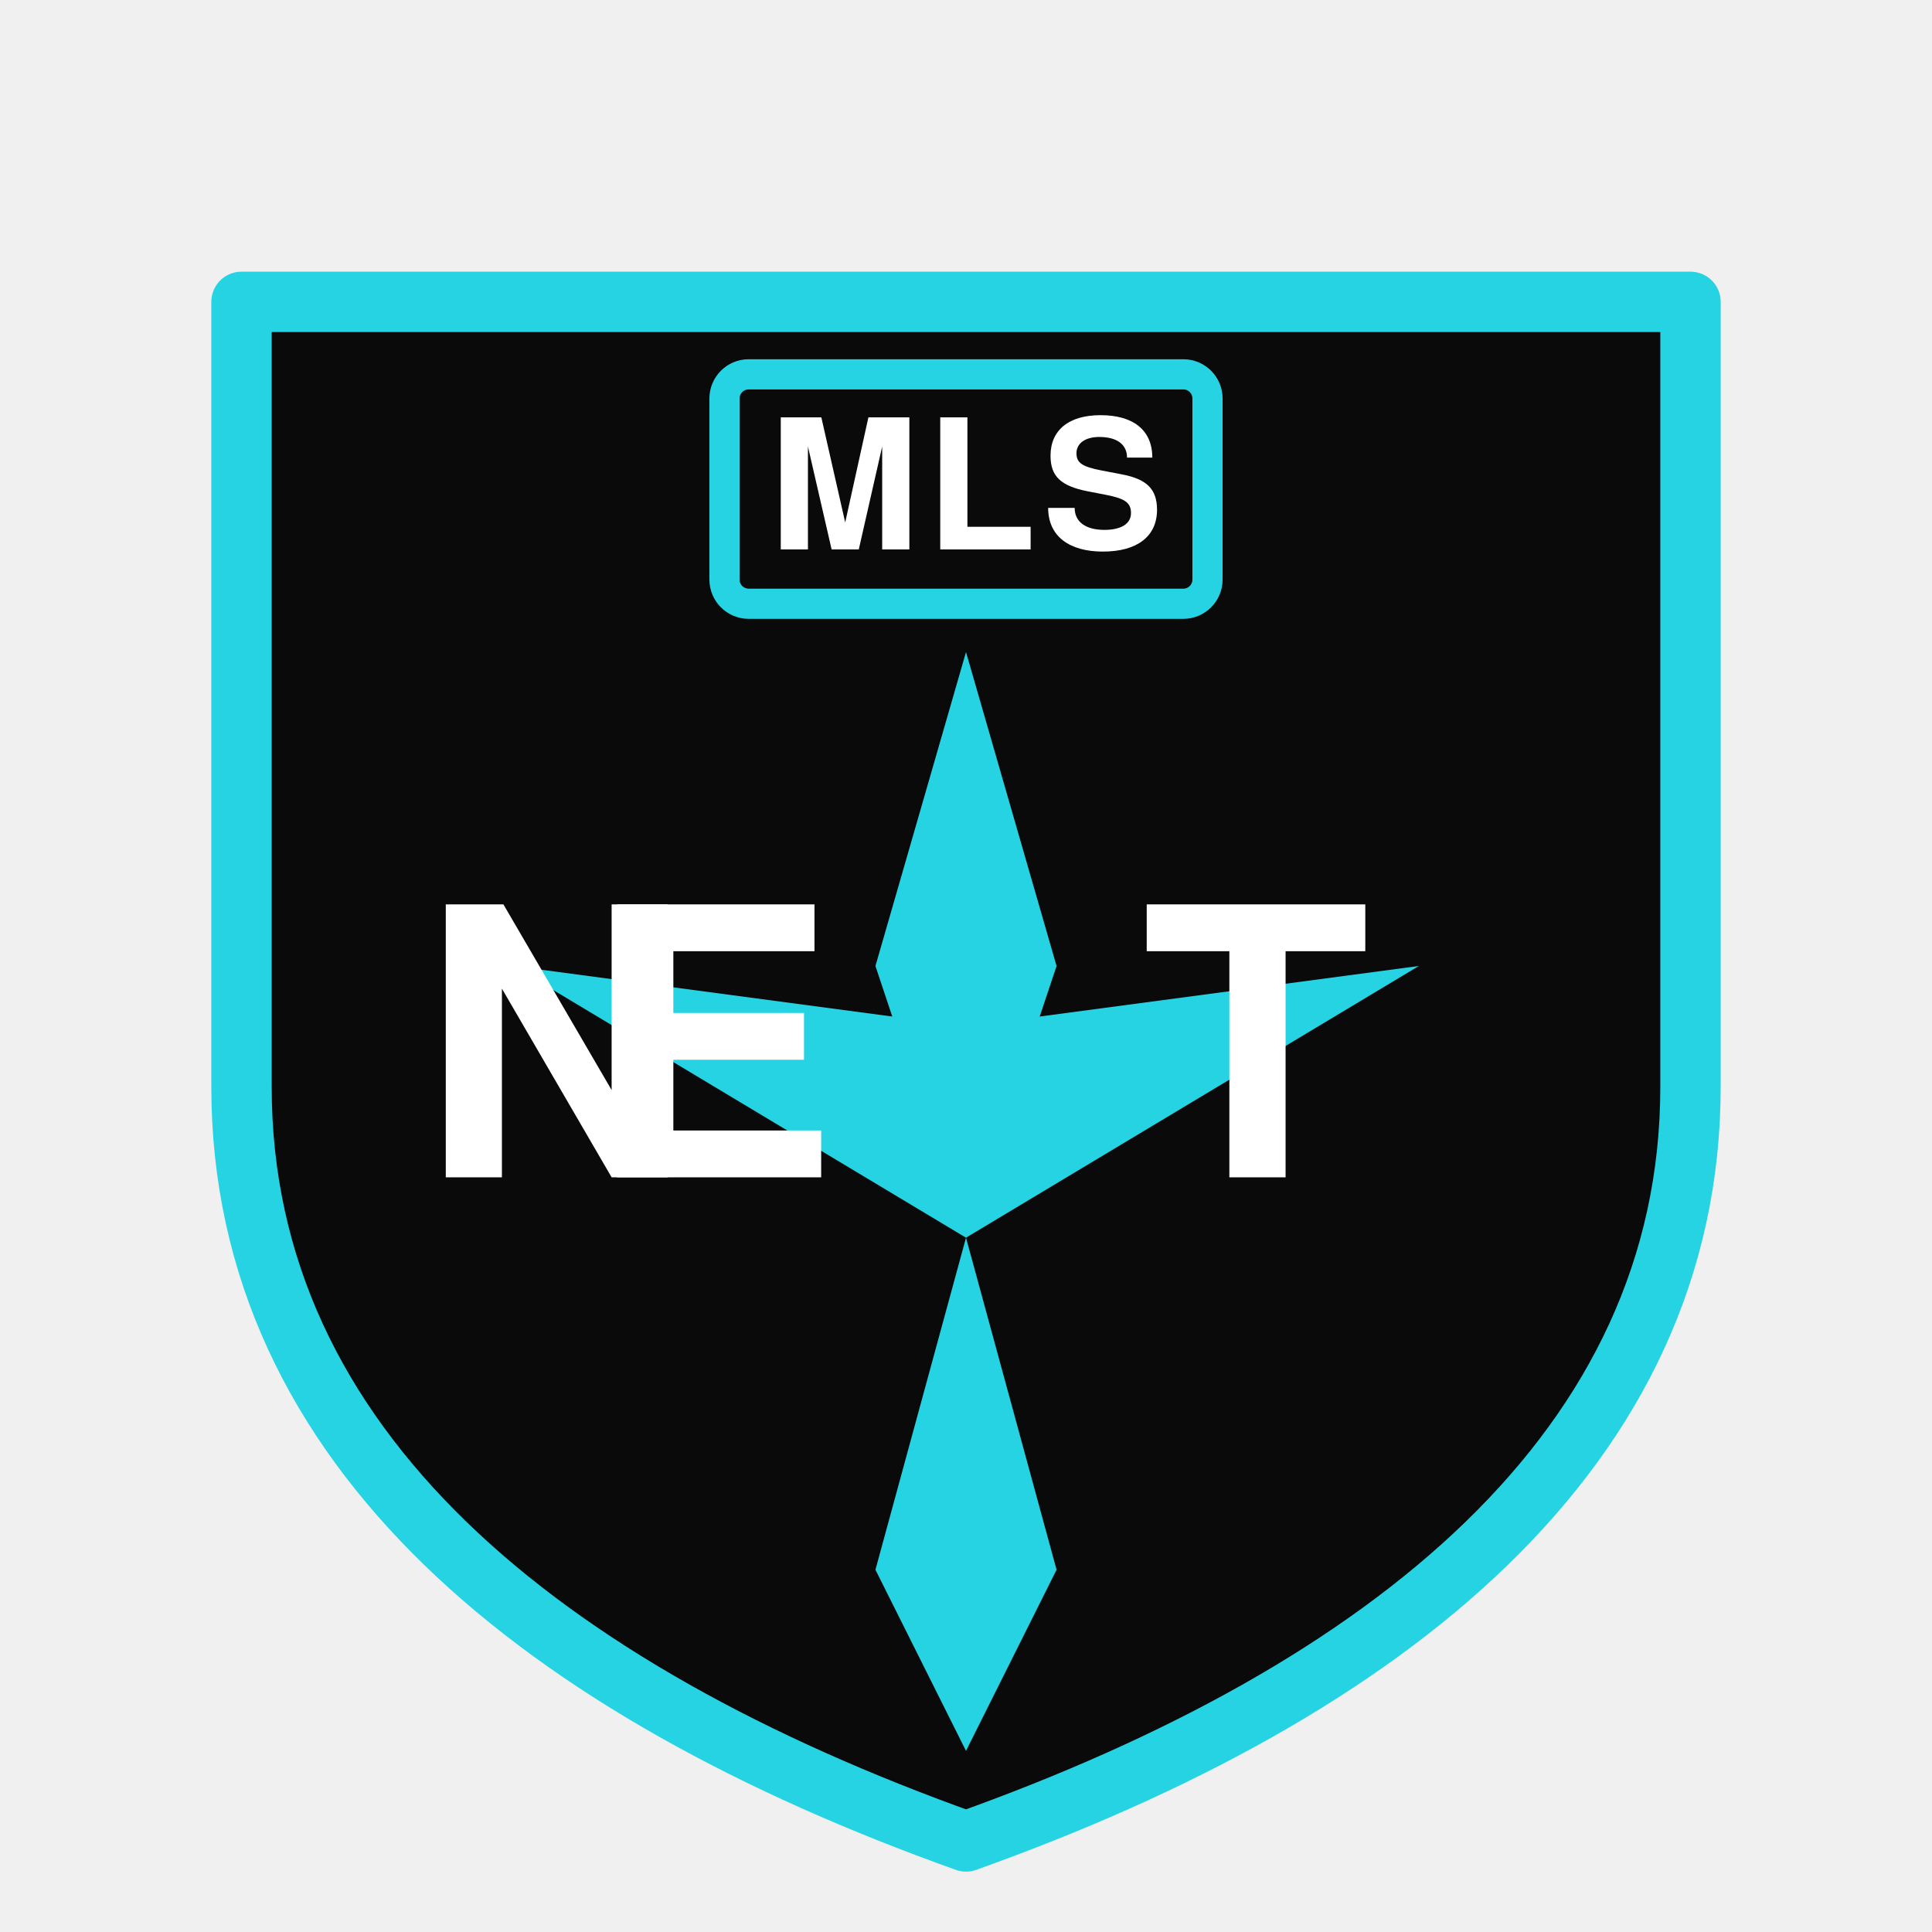
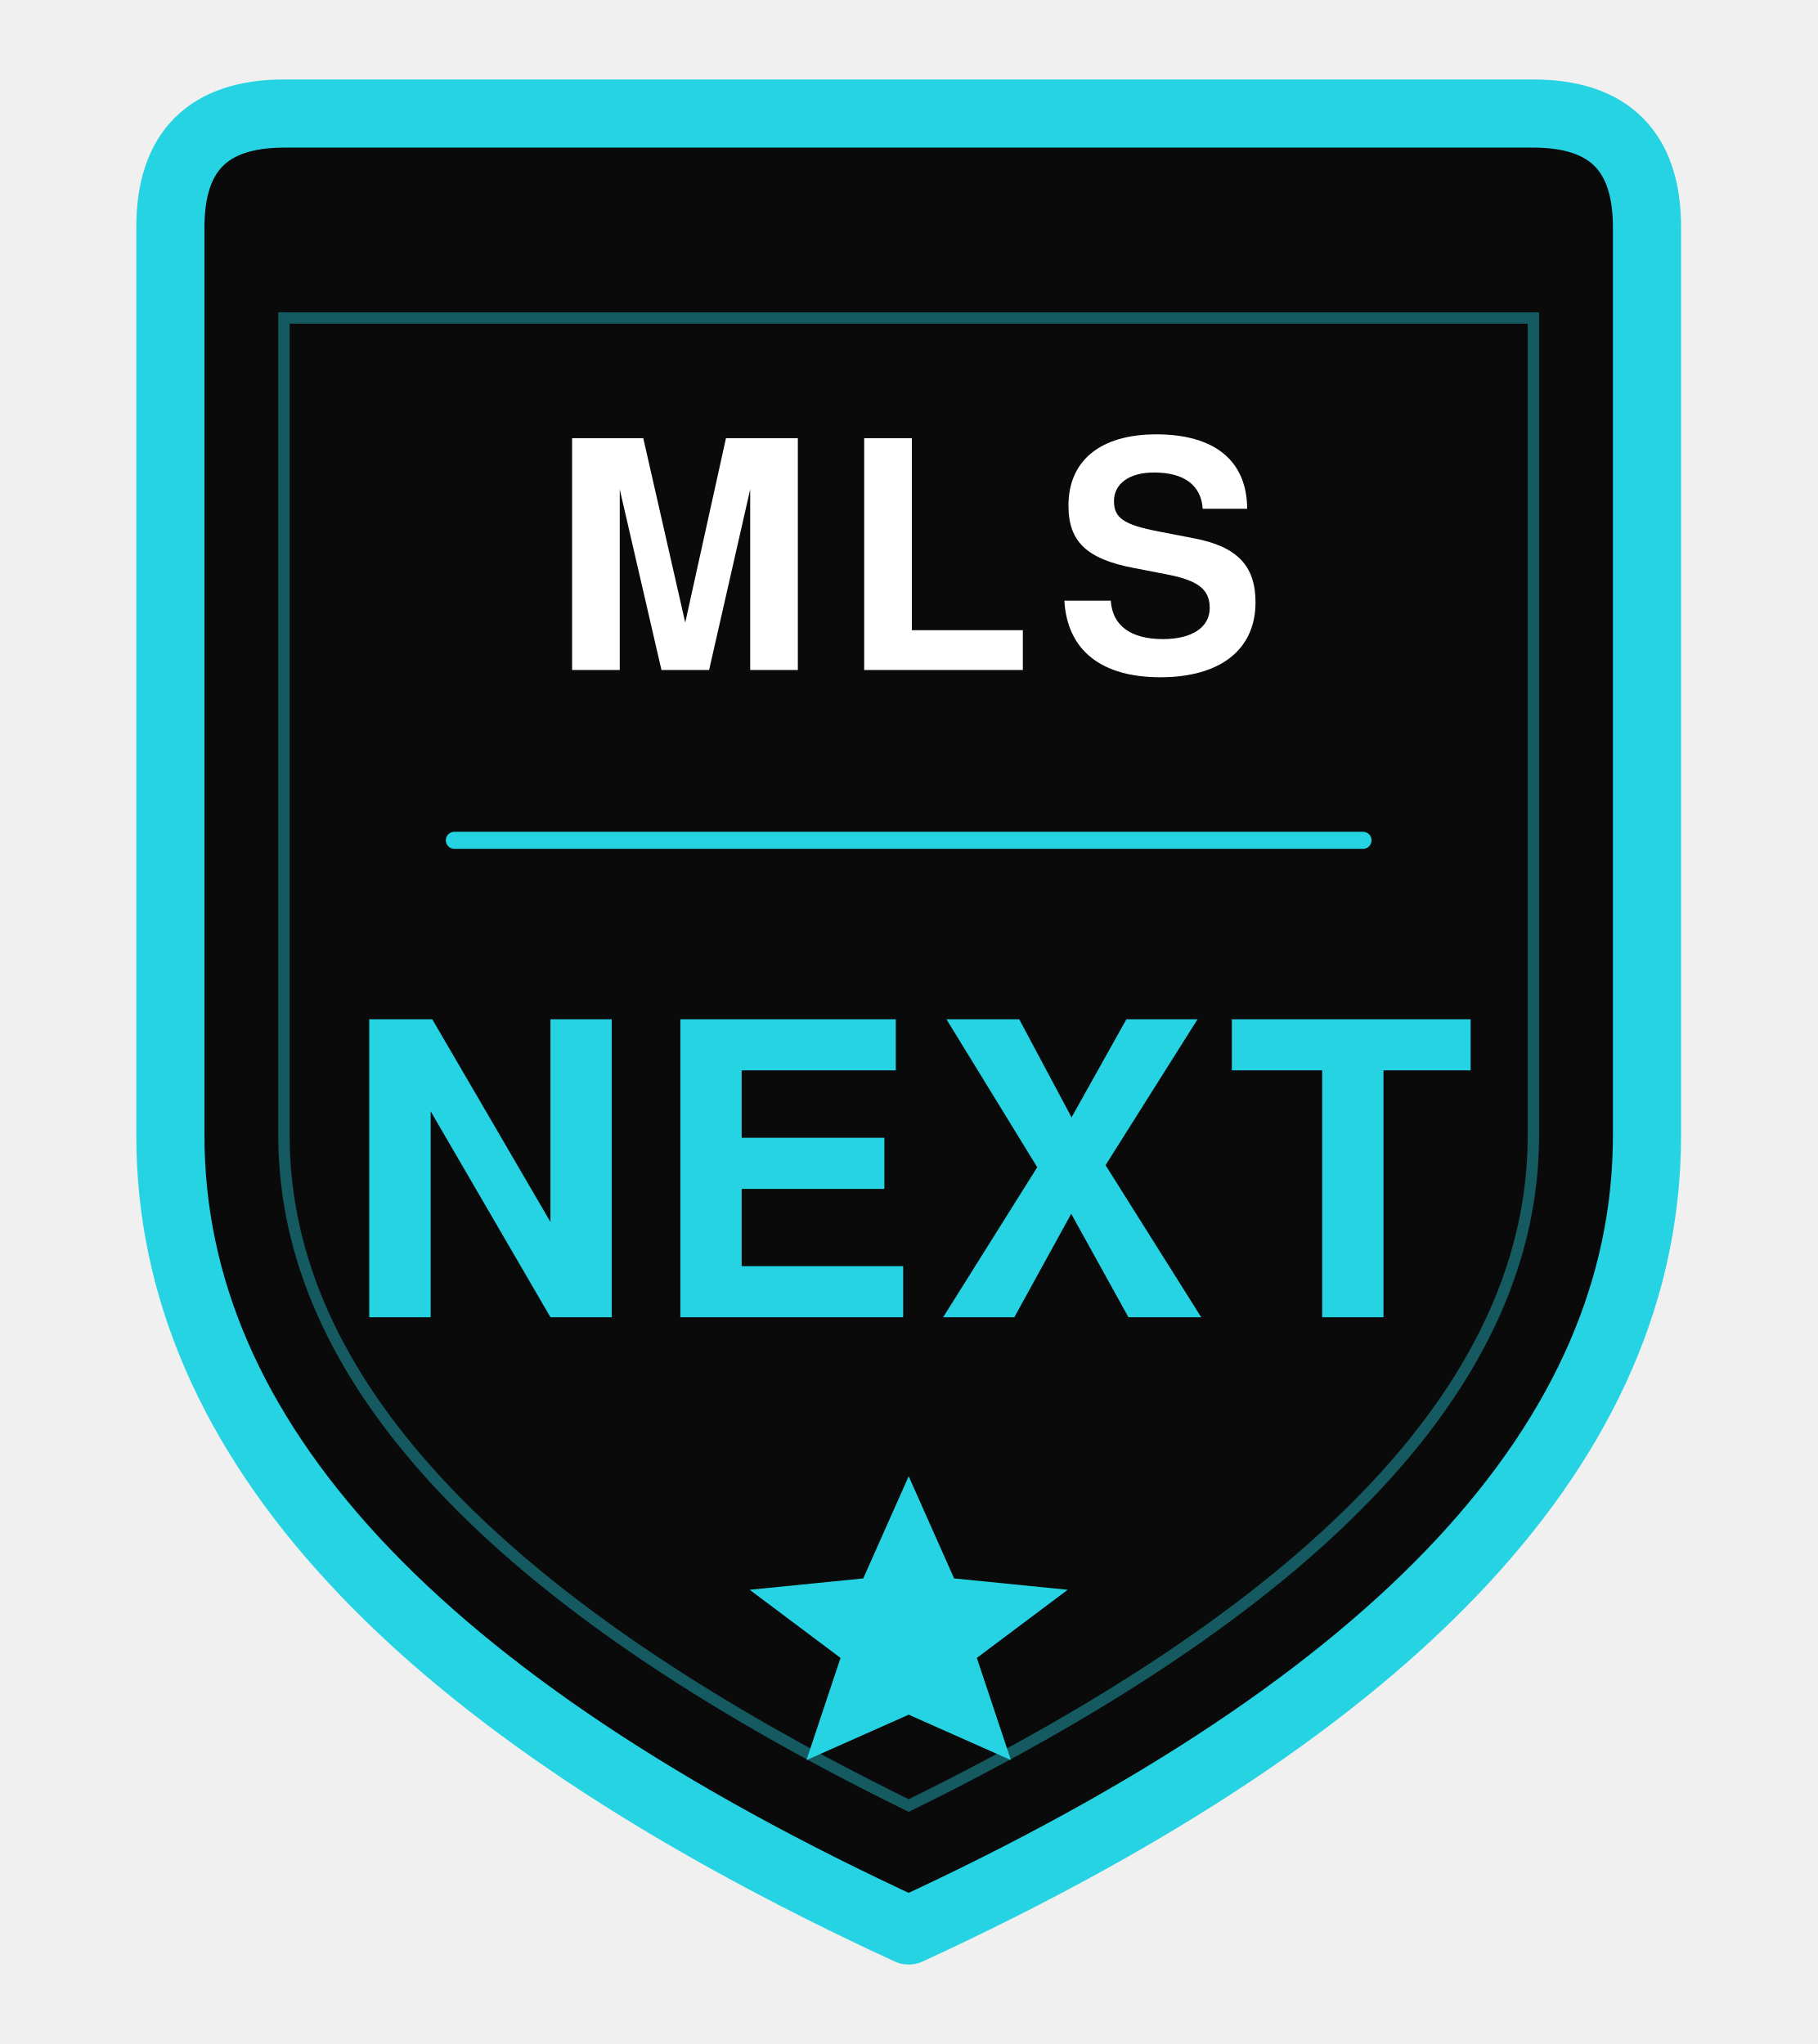
- <svg xmlns="http://www.w3.org/2000/svg" viewBox="0 0 320 320" role="img" aria-label="MLS Next">
-   <defs>
-     <clipPath id="shieldClip">
-       <path d="M40 50                L280 50                L280 180                C280 240, 230 280, 160 305                C90 280, 40 240, 40 180                Z" />
-     </clipPath>
-   </defs>
-   <g>
-     <path d="M40 50              L280 50              L280 180              C280 240, 230 280, 160 305              C90 280, 40 240, 40 180              Z" fill="#0a0a0a" stroke="#26d3e3" stroke-width="10" stroke-linejoin="round" />
-   </g>
-   <g clip-path="url(#shieldClip)">
-     <rect x="120" y="62" width="80" height="38" rx="4" fill="#0a0a0a" stroke="#26d3e3" stroke-width="5" />
-     <text x="160" y="91" font-family="Helvetica Neue, Arial Black, sans-serif" font-size="30" font-weight="900" text-anchor="middle" fill="#ffffff" letter-spacing="1">MLS</text>
-   </g>
-   <g clip-path="url(#shieldClip)">
-     <polygon points="160,205 235,160 160,170 85,160" fill="#26d3e3" />
-     <polygon points="160,205 175,160 160,108 145,160" fill="#26d3e3" />
-     <polygon points="160,205 175,260 160,290 145,260" fill="#26d3e3" />
-   </g>
-   <g clip-path="url(#shieldClip)" font-family="Helvetica Neue, Arial Black, sans-serif" font-weight="900" font-size="62" fill="#ffffff" text-anchor="middle">
-     <text x="92" y="195" letter-spacing="-1">N</text>
-     <text x="118" y="195" letter-spacing="-1">E</text>
-     <text x="208" y="195" letter-spacing="-1">T</text>
-   </g>
+ <svg xmlns="http://www.w3.org/2000/svg" viewBox="0 0 320 360" role="img" aria-label="MLS Next">
+   <path d="M30 40            Q30 20 50 20            L270 20            Q290 20 290 40            L290 200            Q290 280 160 340            Q30 280 30 200            Z" fill="#0a0a0a" stroke="#26d3e3" stroke-width="12" stroke-linejoin="round" />
+   <path d="M50 56            L270 56            L270 200            Q270 264 160 318            Q50 264 50 200            Z" fill="none" stroke="#26d3e3" stroke-width="2" stroke-opacity="0.4" />
+   <text x="160" y="118" text-anchor="middle" font-family="Helvetica, Arial Black, sans-serif" font-size="56" font-weight="900" letter-spacing="4" fill="#ffffff">MLS</text>
+   <line x1="80" y1="148" x2="240" y2="148" stroke="#26d3e3" stroke-width="3" stroke-linecap="round" />
+   <text x="160" y="232" text-anchor="middle" font-family="Helvetica, Arial Black, sans-serif" font-size="72" font-weight="900" letter-spacing="2" fill="#26d3e3">NEXT</text>
+   <polygon points="160,260 168,278 188,280 172,292 178,310 160,302 142,310 148,292 132,280 152,278" fill="#26d3e3" />
</svg>
